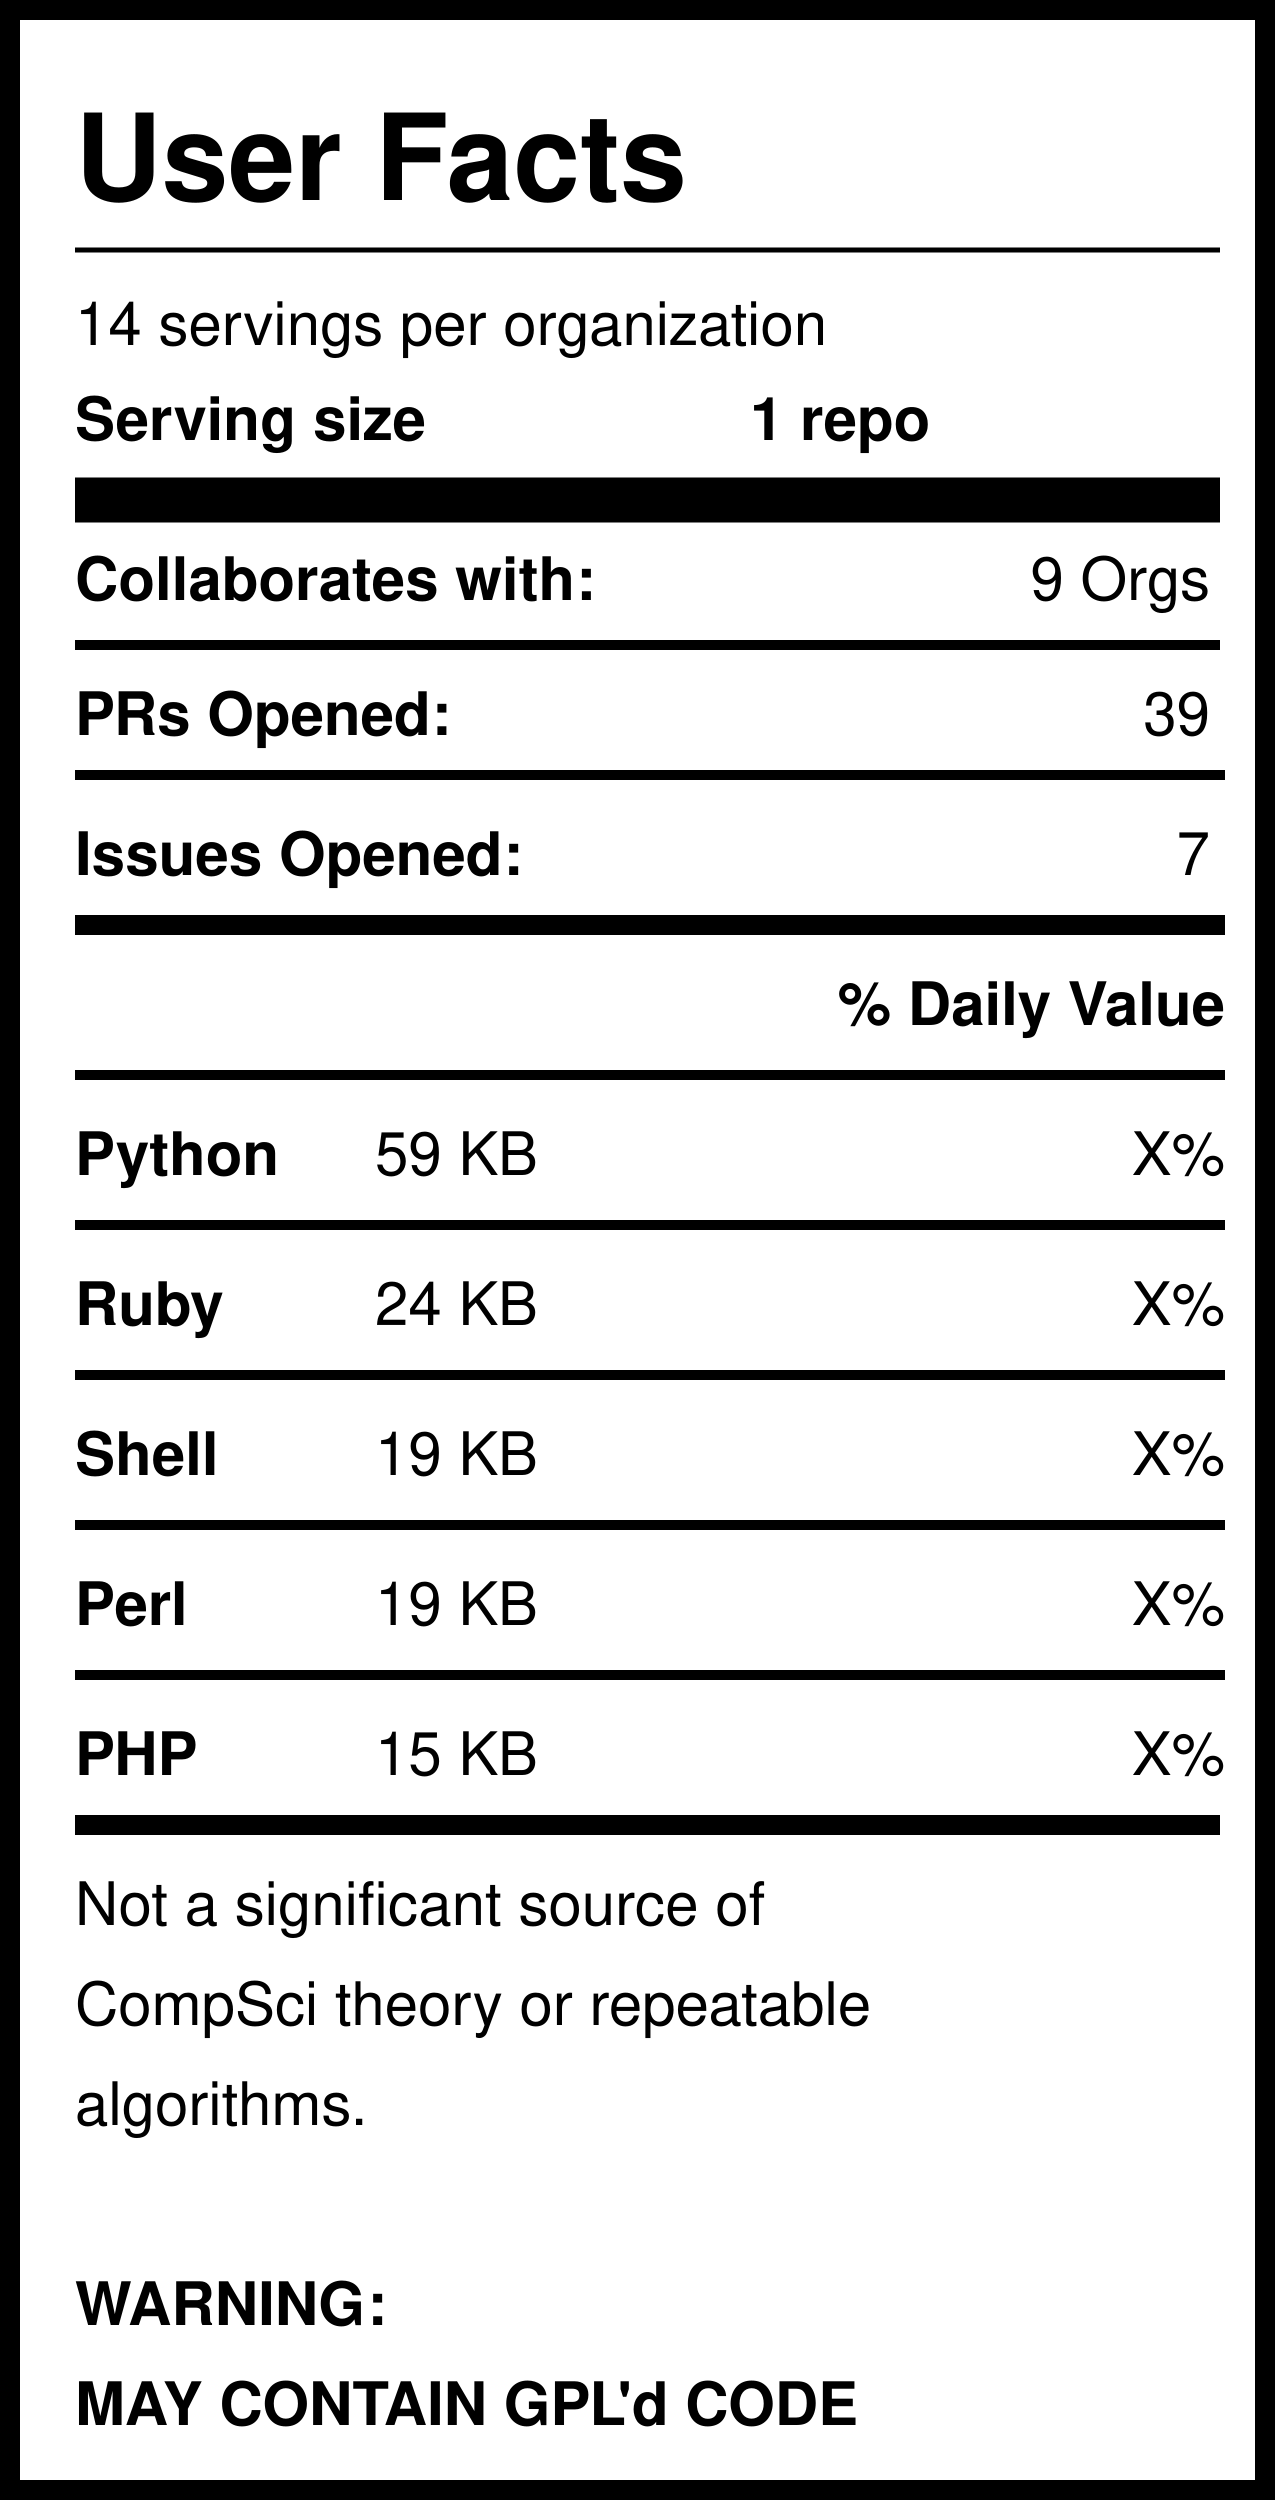
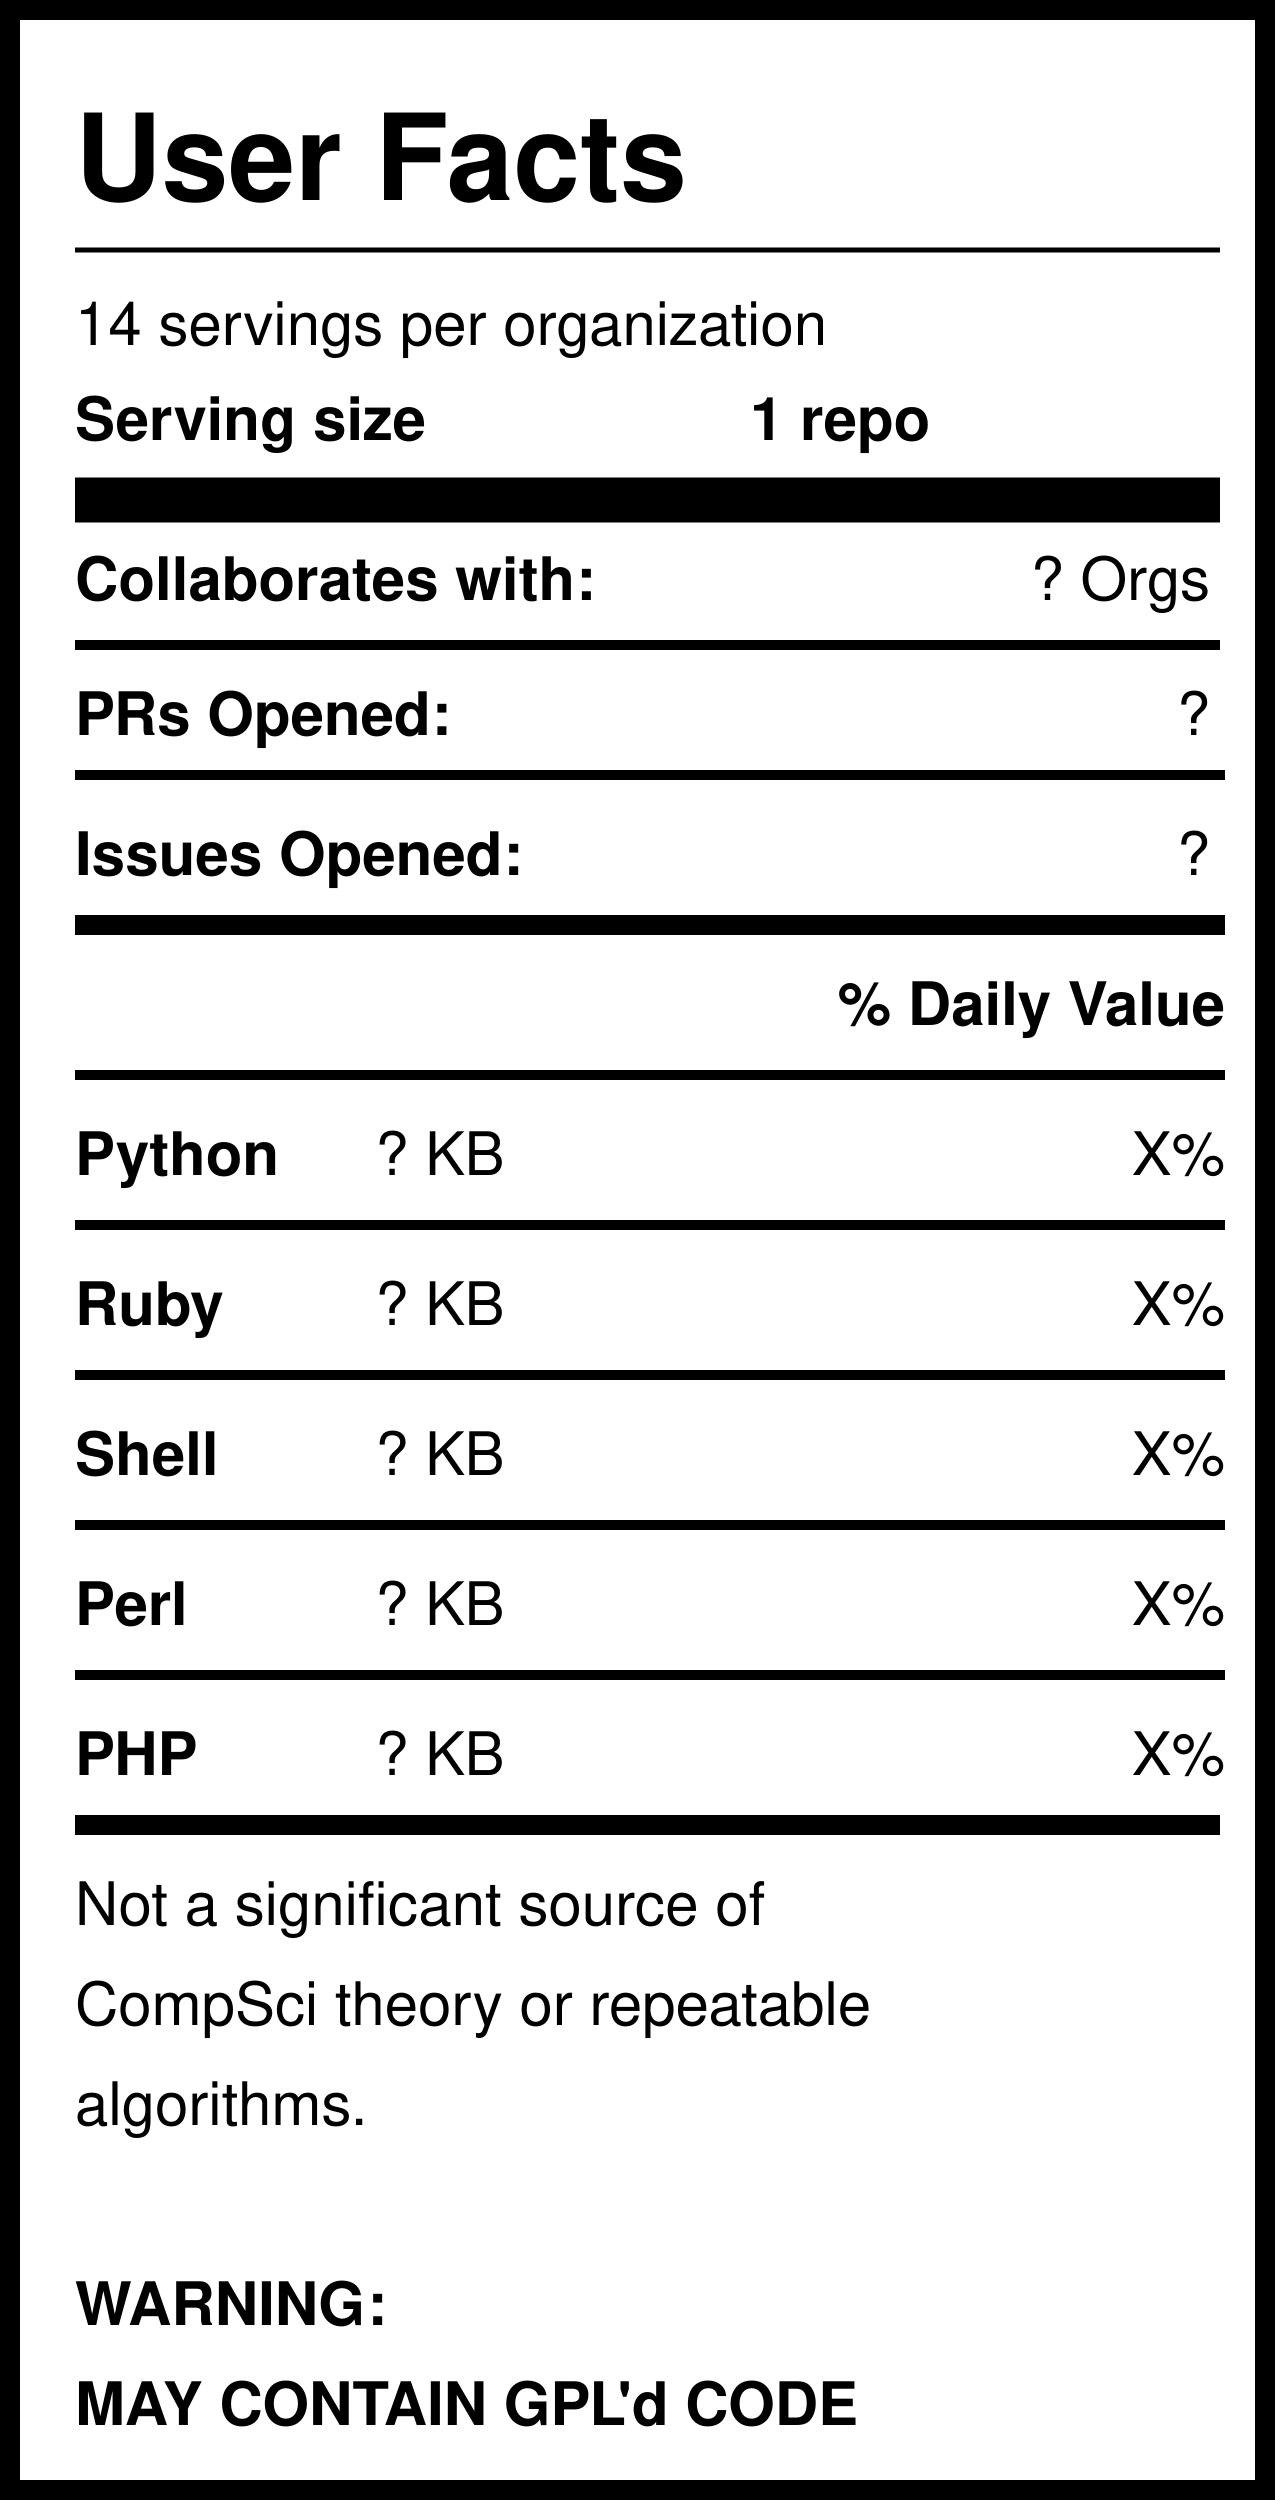
<svg xmlns="http://www.w3.org/2000/svg" version="1.1" width="255" height="500" style="background: white">
  <svg width="255" height="500">
    <rect width="255" height="500" style="fill:rgb(255,255,255);stroke-width:8;stroke:rgb(0,0,0)" />
    <text x="15" y="40" font-family="Helvetica" font-weight="bold" font-size="2em">User Facts</text>
    <line x1="15" y1="50" x2="244" y2="50" style="stroke:rgb(0,0,0);stroke-width:1" />
    <text x="15" y="69" font-family="Helvetica" lengthAdjust="spacingAndGlyphs">14 servings per organization</text>
    <text x="15" y="88" font-family="Helvetica" font-weight="bold" lengthAdjust="spacingAndGlyphs">Serving size</text>
    <text x="150" y="88" font-family="Helvetica" font-weight="bold" lengthAdjust="spacingAndGlyphs">1 repo</text>
    <line x1="15" y1="100" x2="244" y2="100" style="stroke:rgb(0,0,0);stroke-width:9" />
    <text x="15" y="120" font-family="Helvetica" font-weight="bold" lengthAdjust="spacingAndGlyphs">Collaborates with:</text>
-     <text x="242" y="120" font-family="Helvetica" text-anchor="end" lengthAdjust="spacingAndGlyphs">9 Orgs</text>
+     <text x="242" y="120" font-family="Helvetica" text-anchor="end" lengthAdjust="spacingAndGlyphs">? Orgs</text>
    <line x1="15" y1="129" x2="244" y2="129" style="stroke:rgb(0,0,0);stroke-width:2" />
    <text x="15" y="147" font-family="Helvetica" font-weight="bold" lengthAdjust="spacingAndGlyphs">PRs Opened:</text>
-     <text x="242" y="147" font-family="Helvetica" text-anchor="end" lengthAdjust="spacingAndGlyphs">39</text>
+     <text x="242" y="147" font-family="Helvetica" text-anchor="end" lengthAdjust="spacingAndGlyphs">?</text>
    <text x="15" y="175" font-family="Helvetica" font-weight="bold" lengthAdjust="spacingAndGlyphs">Issues Opened:</text>
-     <text x="242" y="175" font-family="Helvetica" lengthAdjust="spacingAndGlyphs" text-anchor="end">7</text>
+     <text x="242" y="175" font-family="Helvetica" lengthAdjust="spacingAndGlyphs" text-anchor="end">?</text>
    <line x1="15" y1="185" x2="245" y2="185" style="stroke:rgb(0,0,0);stroke-width:4" />
    <line x1="15" y1="155" x2="245" y2="155" style="stroke:rgb(0,0,0);stroke-width:2" />
    <text x="245" y="205" font-family="Helvetica" font-weight="bold" text-anchor="end" lengthAdjust="spacingAndGlyphs">% Daily Value</text>
    <line x1="15" y1="215" x2="245" y2="215" style="stroke:rgb(0,0,0);stroke-width:2" />
    <text x="15" y="235" font-family="Helvetica" font-weight="bold" lengthAdjust="spacingAndGlyphs">Python</text>
-     <text x="75" y="235" font-family="Helvetica" lengthAdjust="spacingAndGlyphs">59 KB</text>
+     <text x="75" y="235" font-family="Helvetica" lengthAdjust="spacingAndGlyphs">? KB</text>
    <text x="245" y="235" font-family="Helvetica" lengthAdjust="spacingAndGlyphs" text-anchor="end">X%</text>
    <line x1="15" y1="245" x2="245" y2="245" style="stroke:rgb(0,0,0);stroke-width:2" />
    <text x="15" y="265" font-family="Helvetica" font-weight="bold" lengthAdjust="spacingAndGlyphs">Ruby</text>
-     <text x="75" y="265" font-family="Helvetica" lengthAdjust="spacingAndGlyphs">24 KB</text>
+     <text x="75" y="265" font-family="Helvetica" lengthAdjust="spacingAndGlyphs">? KB</text>
    <text x="245" y="265" font-family="Helvetica" lengthAdjust="spacingAndGlyphs" text-anchor="end">X%</text>
    <line x1="15" y1="275" x2="245" y2="275" style="stroke:rgb(0,0,0);stroke-width:2" />
    <text x="15" y="295" font-family="Helvetica" font-weight="bold" lengthAdjust="spacingAndGlyphs">Shell</text>
-     <text x="75" y="295" font-family="Helvetica" lengthAdjust="spacingAndGlyphs">19 KB</text>
+     <text x="75" y="295" font-family="Helvetica" lengthAdjust="spacingAndGlyphs">? KB</text>
    <text x="245" y="295" font-family="Helvetica" lengthAdjust="spacingAndGlyphs" text-anchor="end">X%</text>
    <line x1="15" y1="305" x2="245" y2="305" style="stroke:rgb(0,0,0);stroke-width:2" />
    <text x="15" y="325" font-family="Helvetica" font-weight="bold" lengthAdjust="spacingAndGlyphs">Perl</text>
-     <text x="75" y="325" font-family="Helvetica" lengthAdjust="spacingAndGlyphs">19 KB</text>
+     <text x="75" y="325" font-family="Helvetica" lengthAdjust="spacingAndGlyphs">? KB</text>
    <text x="245" y="325" font-family="Helvetica" lengthAdjust="spacingAndGlyphs" text-anchor="end">X%</text>
    <line x1="15" y1="335" x2="245" y2="335" style="stroke:rgb(0,0,0);stroke-width:2" />
    <text x="15" y="355" font-family="Helvetica" font-weight="bold" lengthAdjust="spacingAndGlyphs">PHP</text>
-     <text x="75" y="355" font-family="Helvetica" lengthAdjust="spacingAndGlyphs">15 KB</text>
+     <text x="75" y="355" font-family="Helvetica" lengthAdjust="spacingAndGlyphs">? KB</text>
    <text x="245" y="355" font-family="Helvetica" lengthAdjust="spacingAndGlyphs" text-anchor="end">X%</text>
    <line x1="15" y1="365" x2="244" y2="365" style="stroke:rgb(0,0,0);stroke-width:4" />
    <text id="Warning1" x="15" y="385" font-family="Helvetica" lengthAdjust="spacingAndGlyphs">Not a significant source of </text>
    <text id="Warning2" x="15" y="405" font-family="Helvetica" lengthAdjust="spacingAndGlyphs">CompSci theory or repeatable</text>
    <text id="Warning3" x="15" y="425" font-family="Helvetica" lengthAdjust="spacingAndGlyphs">algorithms. </text>
    <text id="GPL1" x="15" y="465" font-family="Helvetica" font-weight="bold" lengthAdjust="spacingAndGlyphs">WARNING:</text>
    <text id="GPL2" x="15" y="485" font-family="Helvetica" font-weight="bold" lengthAdjust="spacingAndGlyphs">MAY CONTAIN GPL'd CODE</text>
  </svg>
</svg>
